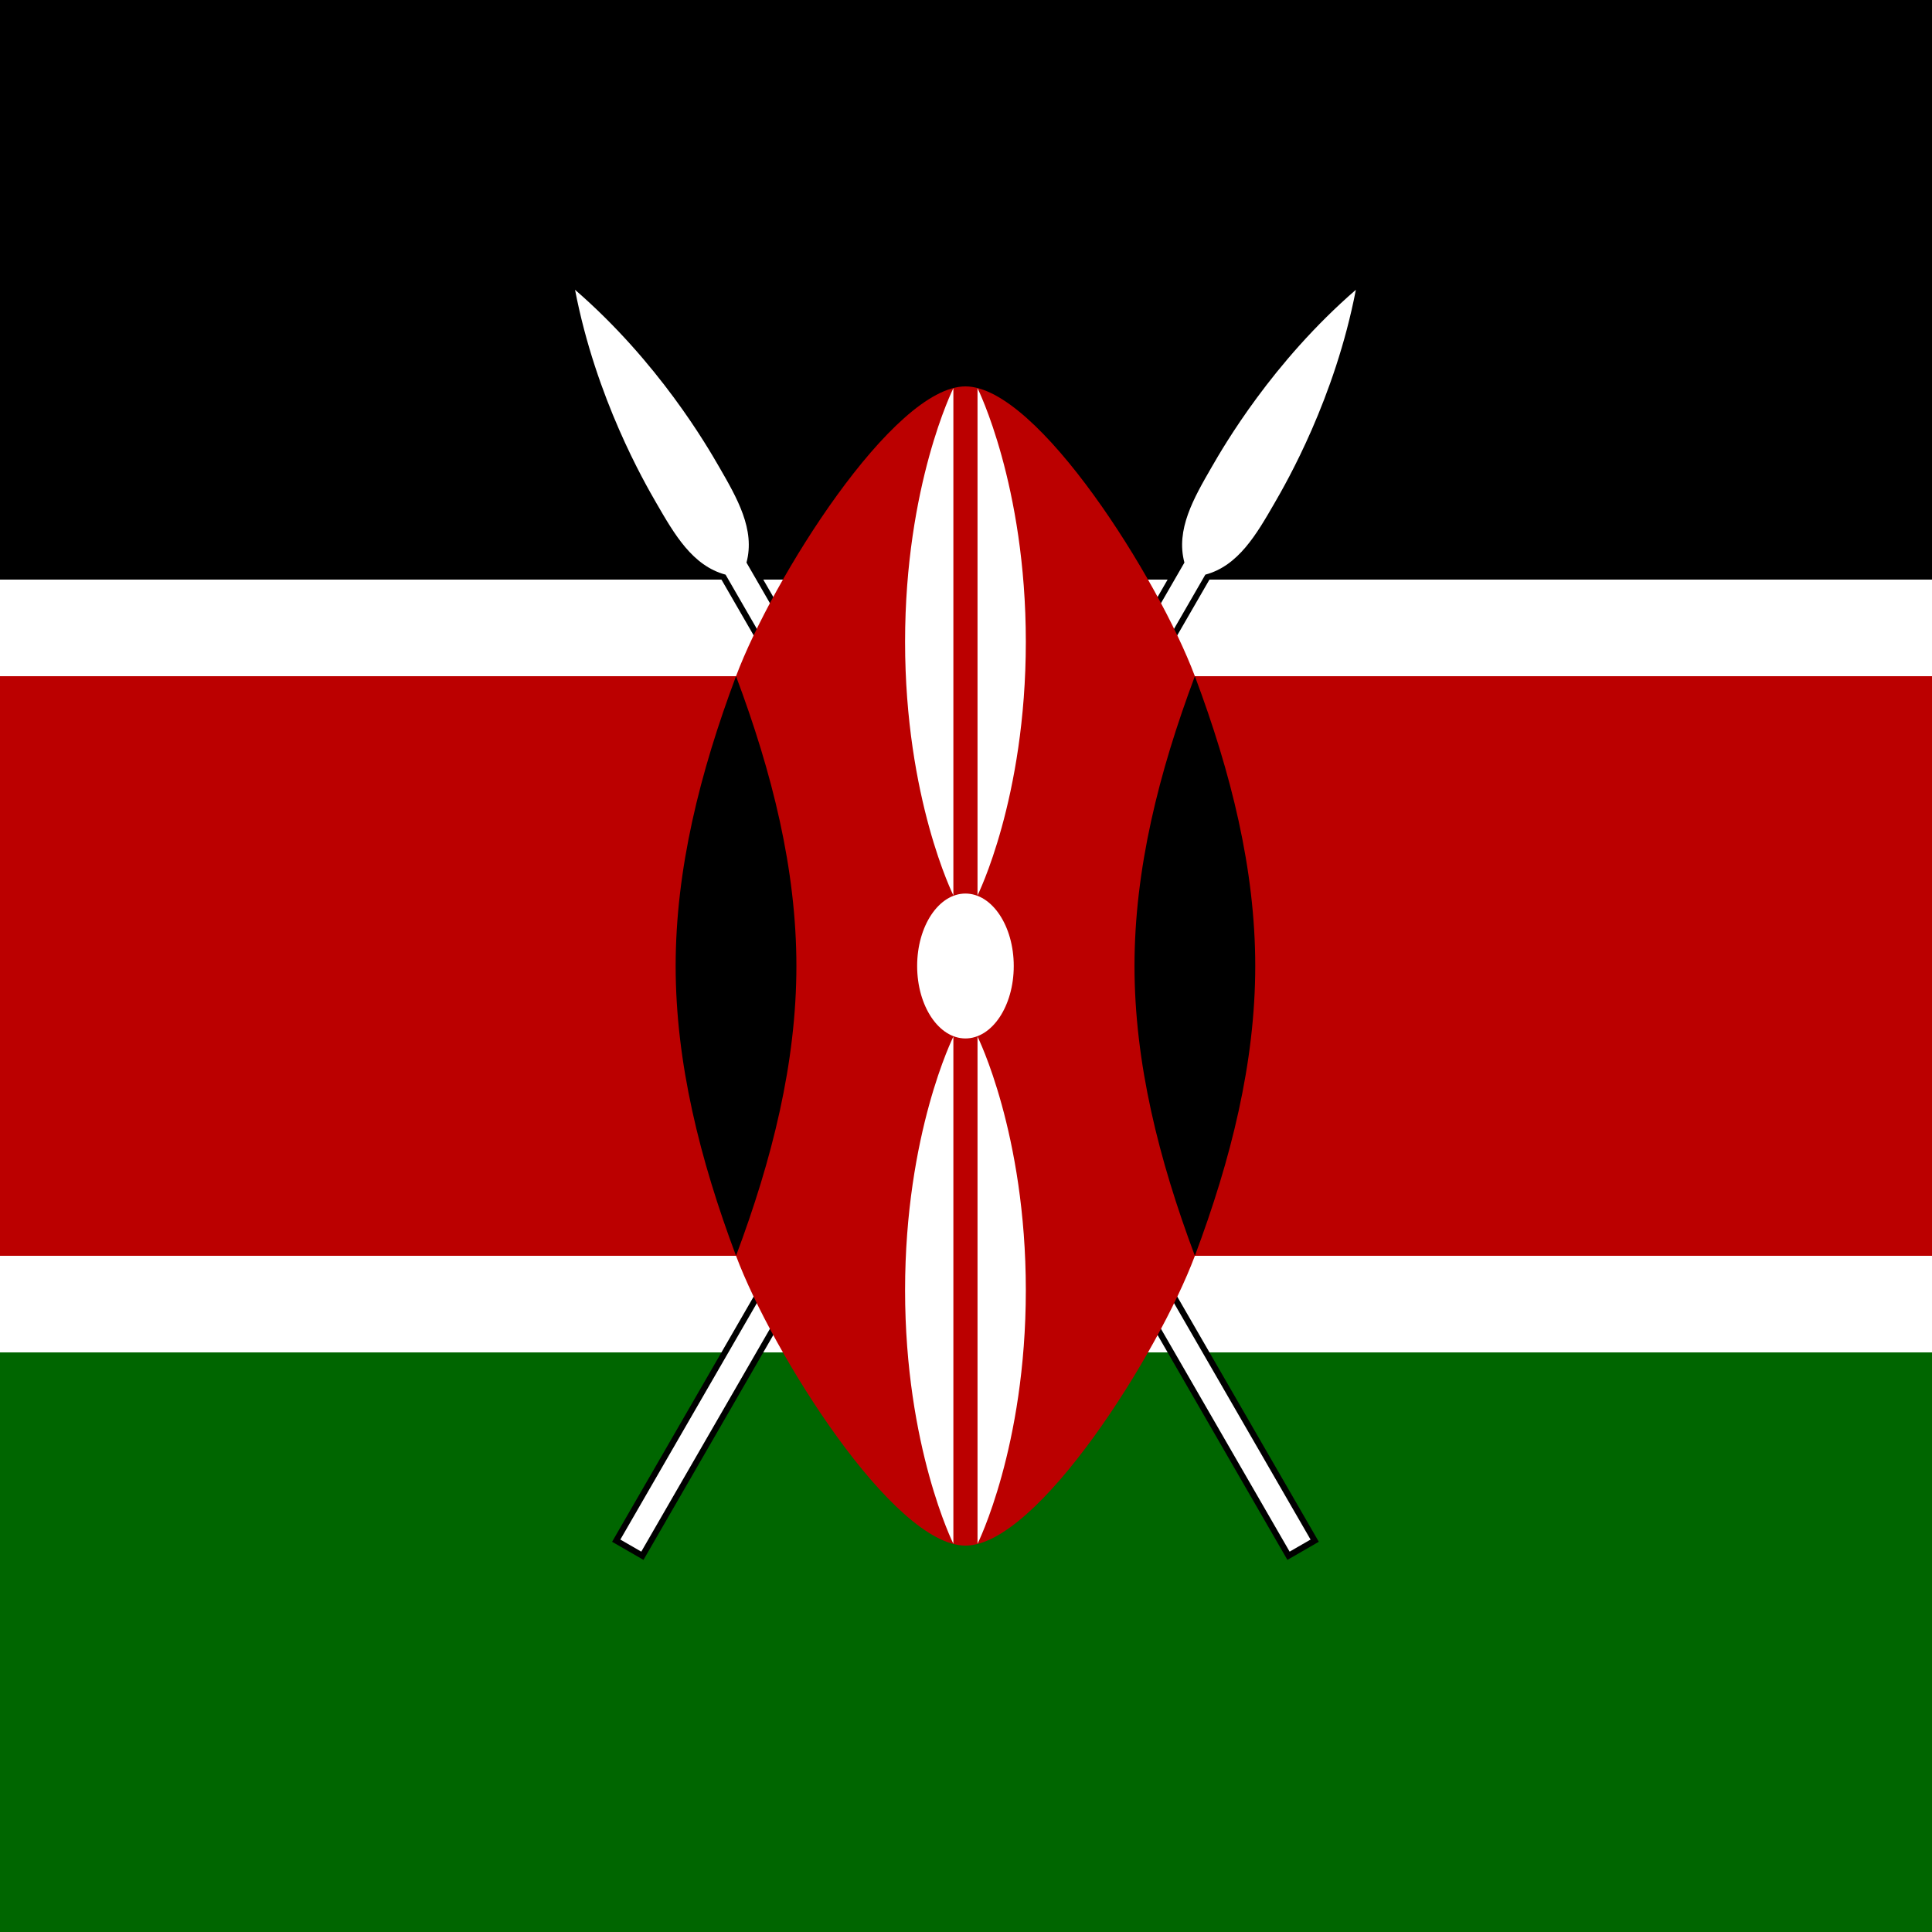
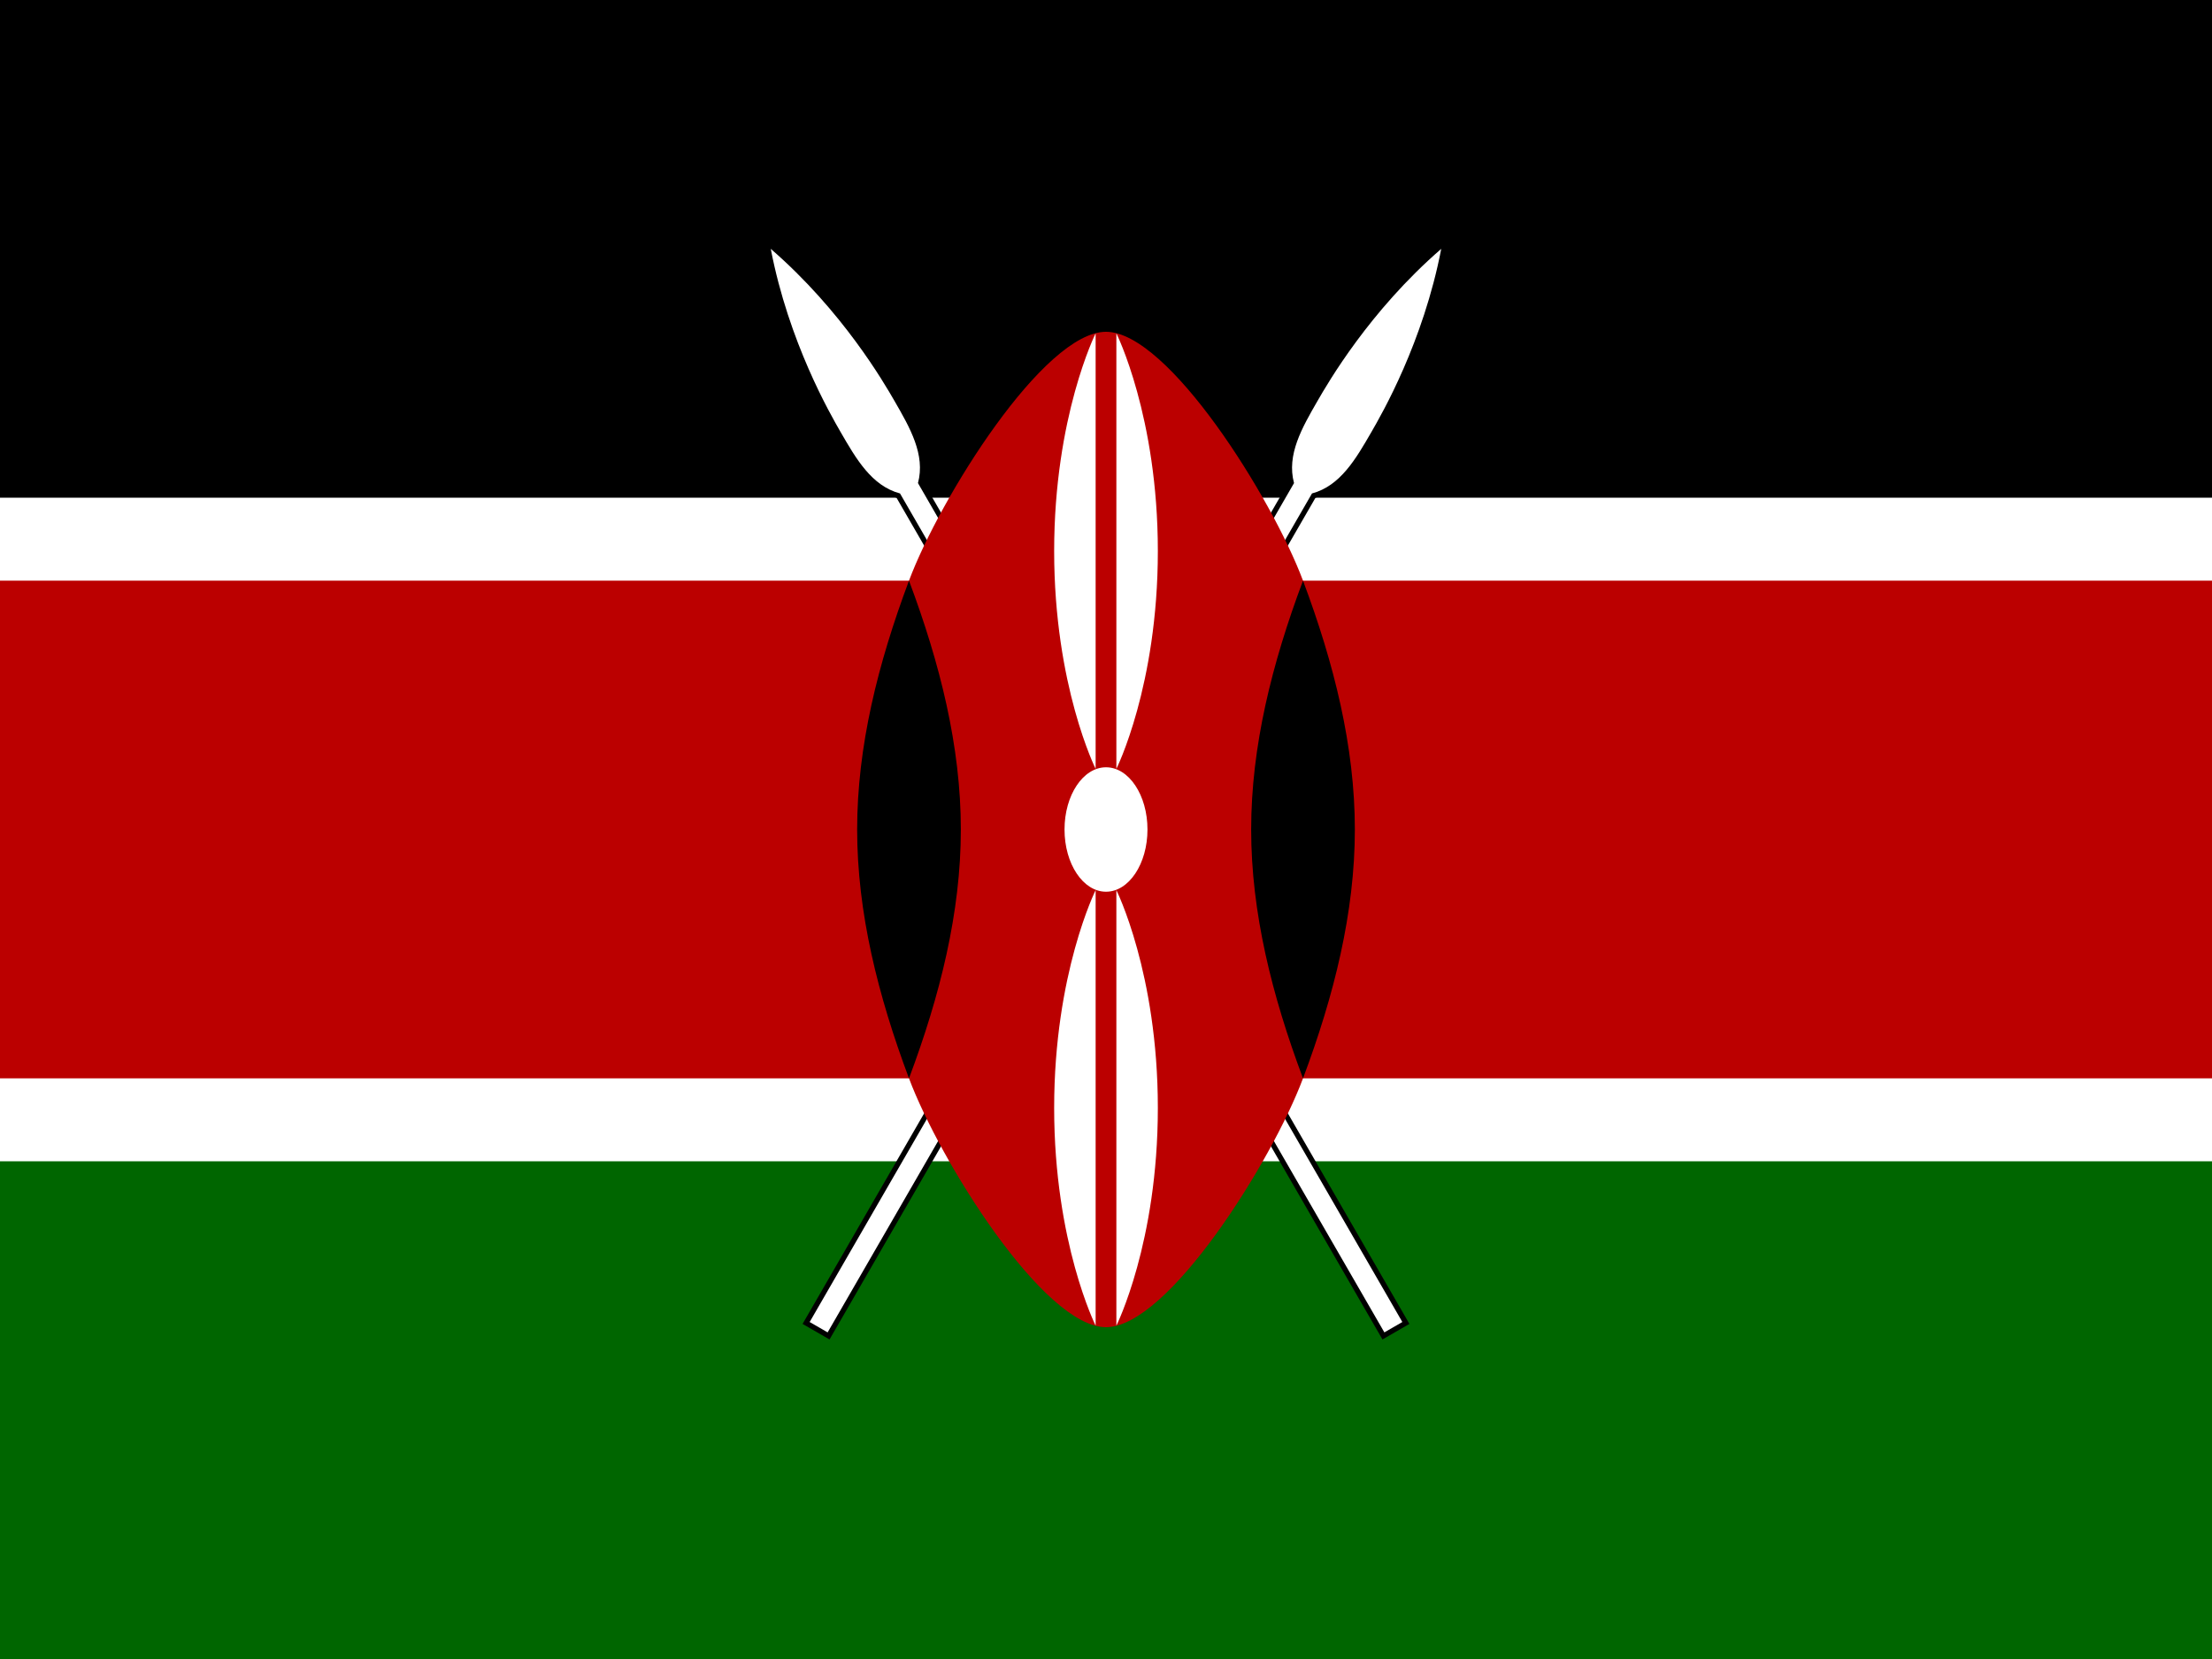
- <svg xmlns="http://www.w3.org/2000/svg" xmlns:xlink="http://www.w3.org/1999/xlink" height="512" width="512">
+ <svg xmlns="http://www.w3.org/2000/svg" xmlns:xlink="http://www.w3.org/1999/xlink" height="480" width="640">
  <defs>
    <path stroke-miterlimit="10" d="M-28.58 47.5l1.733 1 46.713-80.91c2.732-.73 4.232-3.33 5.732-5.927 1-1.732 5-8.66 6.734-17.663-6.93 6.003-10.93 12.93-11.93 14.663-1.5 2.598-3 5.196-2.268 7.928z" id="a" />
  </defs>
-   <path d="M0 0h512v512H0z" fill="#fff" />
-   <path d="M0 0h512v153.6H0z" />
-   <path d="M0 358.4h512V512H0z" fill="#060" />
-   <g id="b" transform="matrix(3.2 0 0 3.2 255.854 256)">
+   <path d="M0 0h640v480H0z" fill="#fff" />
+   <path d="M0 0h640v144H0z" />
+   <path d="M0 336h640v144H0z" fill="#060" />
+   <g id="b" transform="matrix(3 0 0 3 320 240)">
    <use height="100%" width="100%" xlink:href="#a" stroke="#000" />
    <use height="100%" width="100%" xlink:href="#a" fill="#fff" />
  </g>
-   <use height="100%" width="100%" xlink:href="#b" transform="matrix(-1 0 0 1 511.708 0)" />
-   <path d="M255.854 102.4c-19.2 0-51.2 51.2-60.8 76.8H0v153.6h195.055c9.6 25.6 41.6 76.8 60.8 76.8 19.2 0 51.2-51.2 60.8-76.8H512V179.2H316.654c-9.6-25.6-41.6-76.8-60.8-76.8z" fill="#b00" />
-   <path id="c" d="M316.654 332.8c9.6-25.6 16-51.2 16-76.8 0-25.6-6.4-51.2-16-76.8-9.6 25.6-16 51.2-16 76.8 0 25.6 6.4 51.2 16 76.8" />
-   <use height="100%" width="100%" xlink:href="#c" transform="matrix(-1 0 0 1 511.708 0)" />
-   <g transform="matrix(3.2 0 0 3.2 255.854 256)" fill="#fff">
+   <use height="100%" width="100%" xlink:href="#b" transform="matrix(-1 0 0 1 640 0)" />
+   <path d="M640.5 168H377c-9-24-39-72-57-72s-48 48-57 72H-.227v144H263c9 24 39 72 57 72s48-48 57-72h263.5V168z" fill="#b00" />
+   <path id="c" d="M377 312c9-24 15-48 15-72s-6-48-15-72c-9 24-15 48-15 72s6 48 15 72" />
+   <use height="100%" width="100%" xlink:href="#c" transform="matrix(-1 0 0 1 640 0)" />
+   <g transform="matrix(3 0 0 3 320 240)" fill="#fff">
    <ellipse rx="4" ry="6" />
    <path id="d" d="M1 5.85s4 8 4 21-4 21-4 21z" />
    <use height="100%" width="100%" xlink:href="#d" transform="scale(-1)" />
    <use height="100%" width="100%" xlink:href="#d" transform="scale(-1 1)" />
    <use height="100%" width="100%" xlink:href="#d" transform="scale(1 -1)" />
  </g>
</svg>
